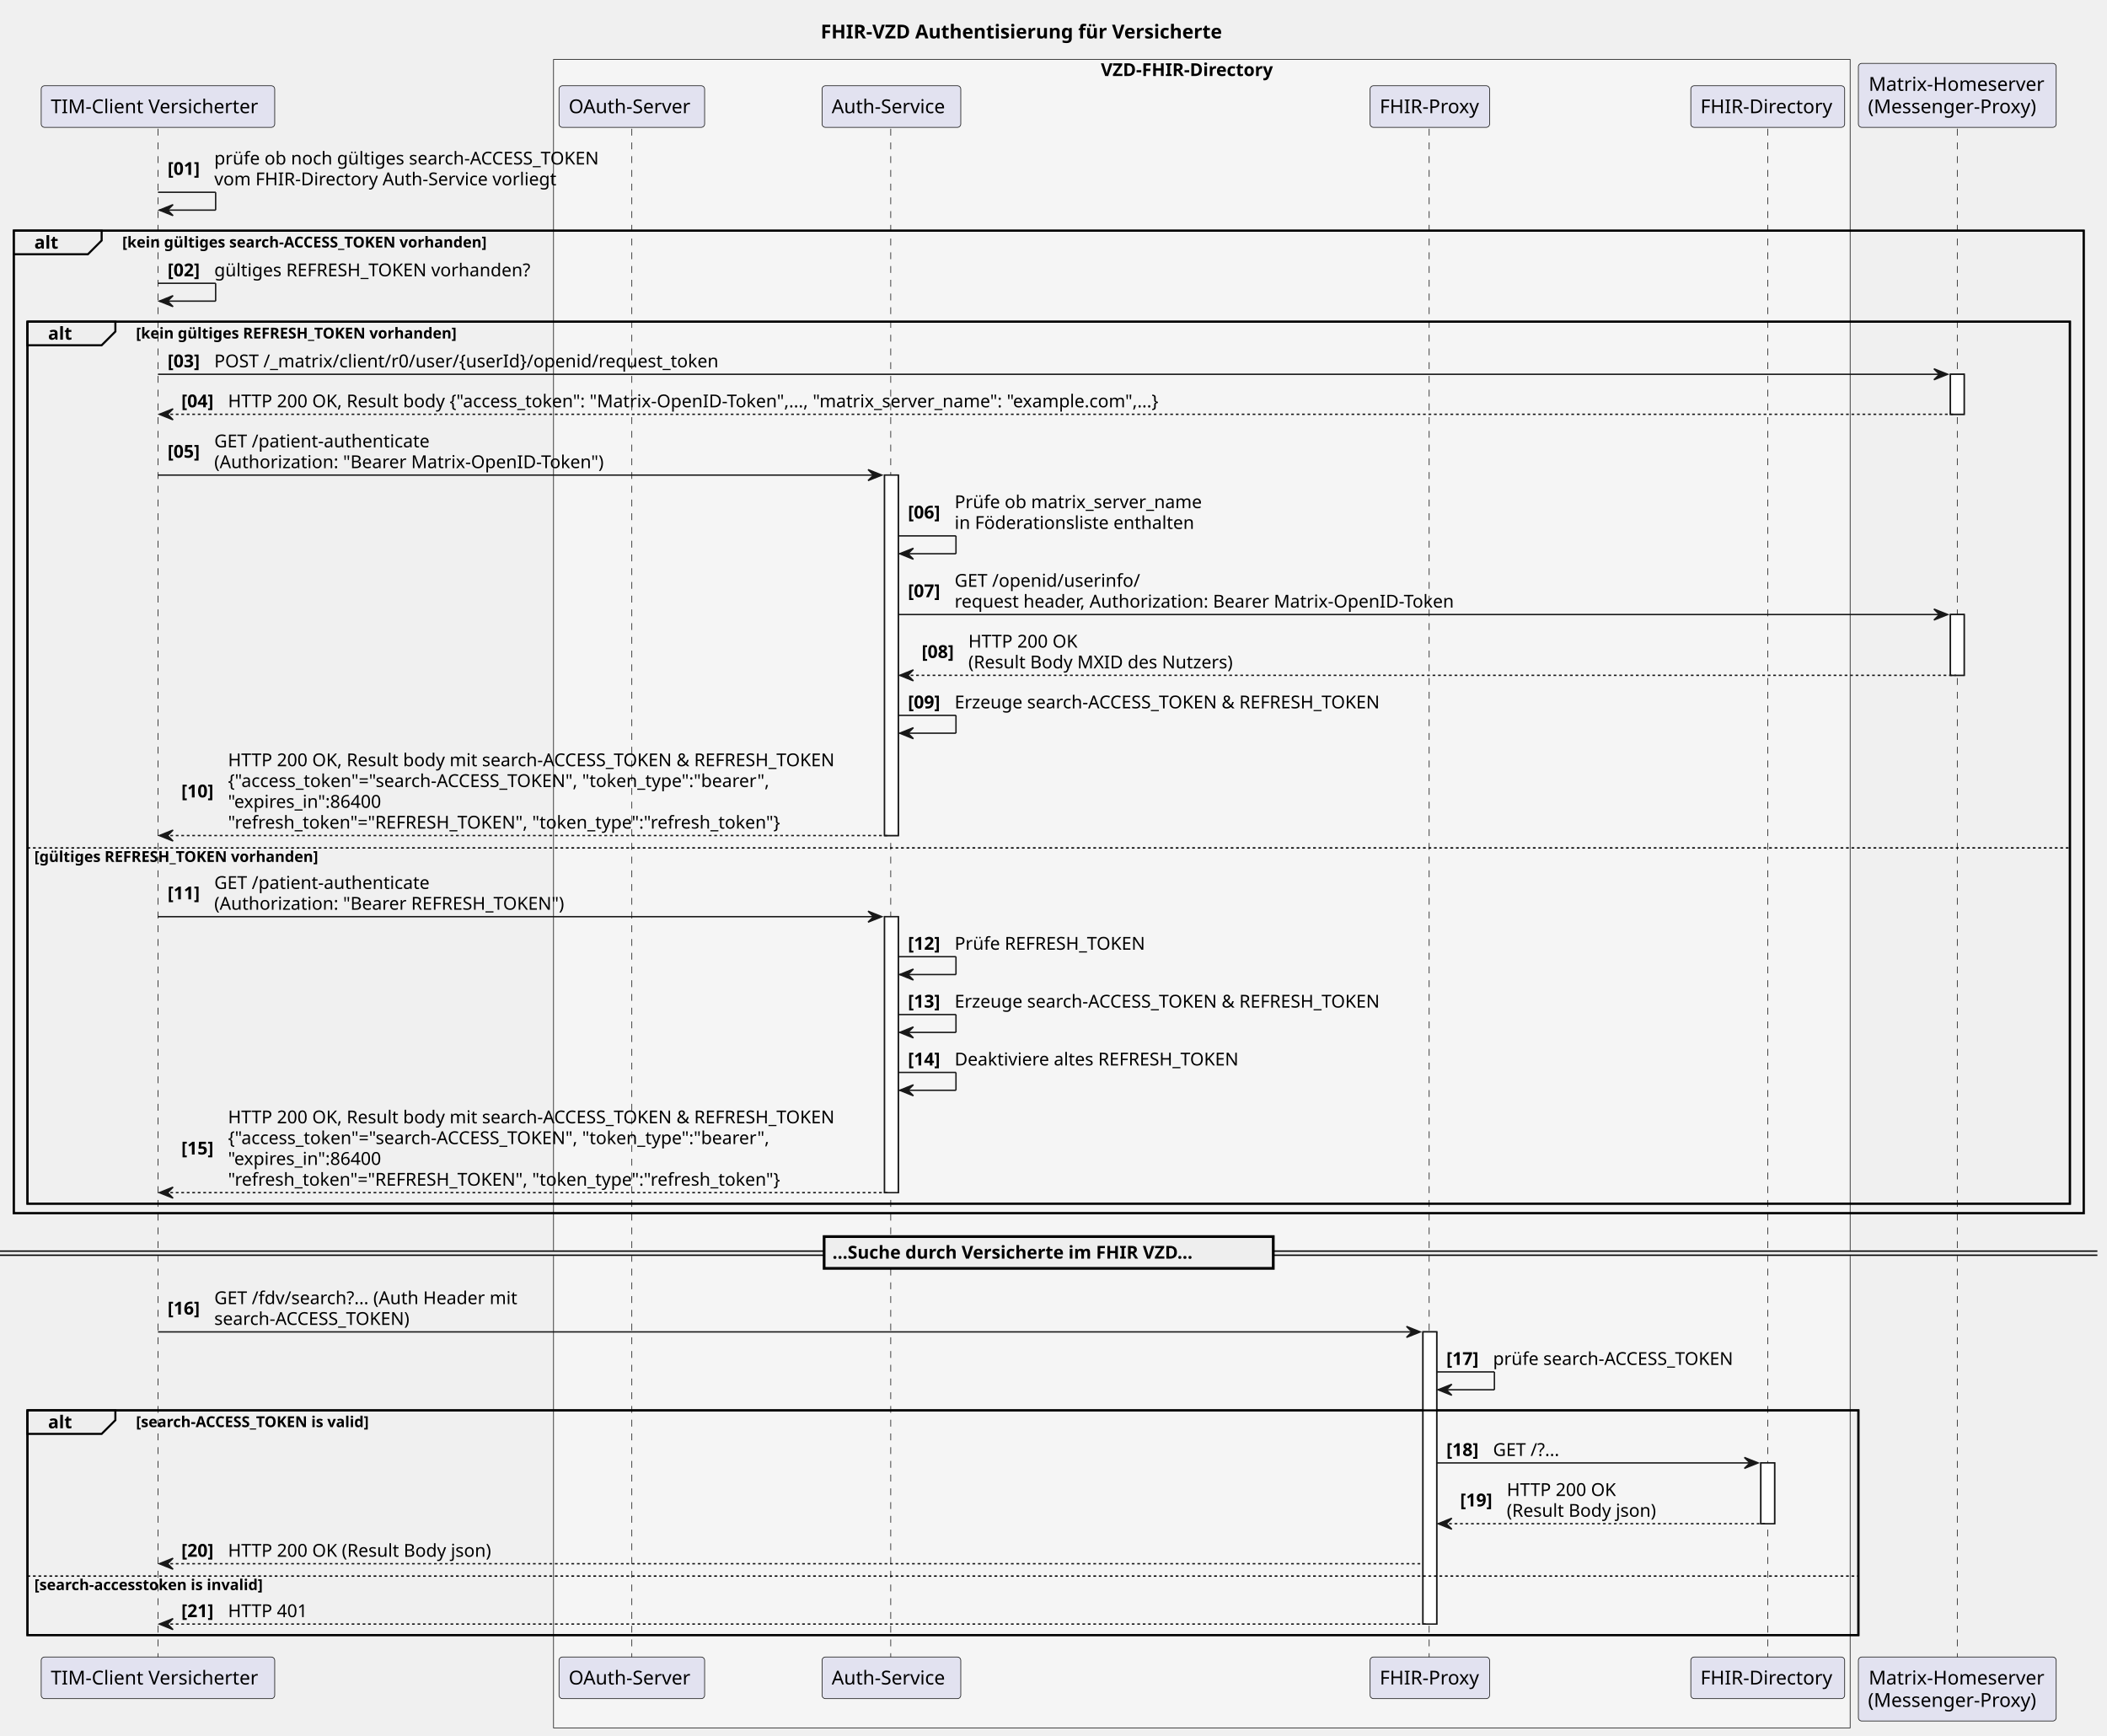
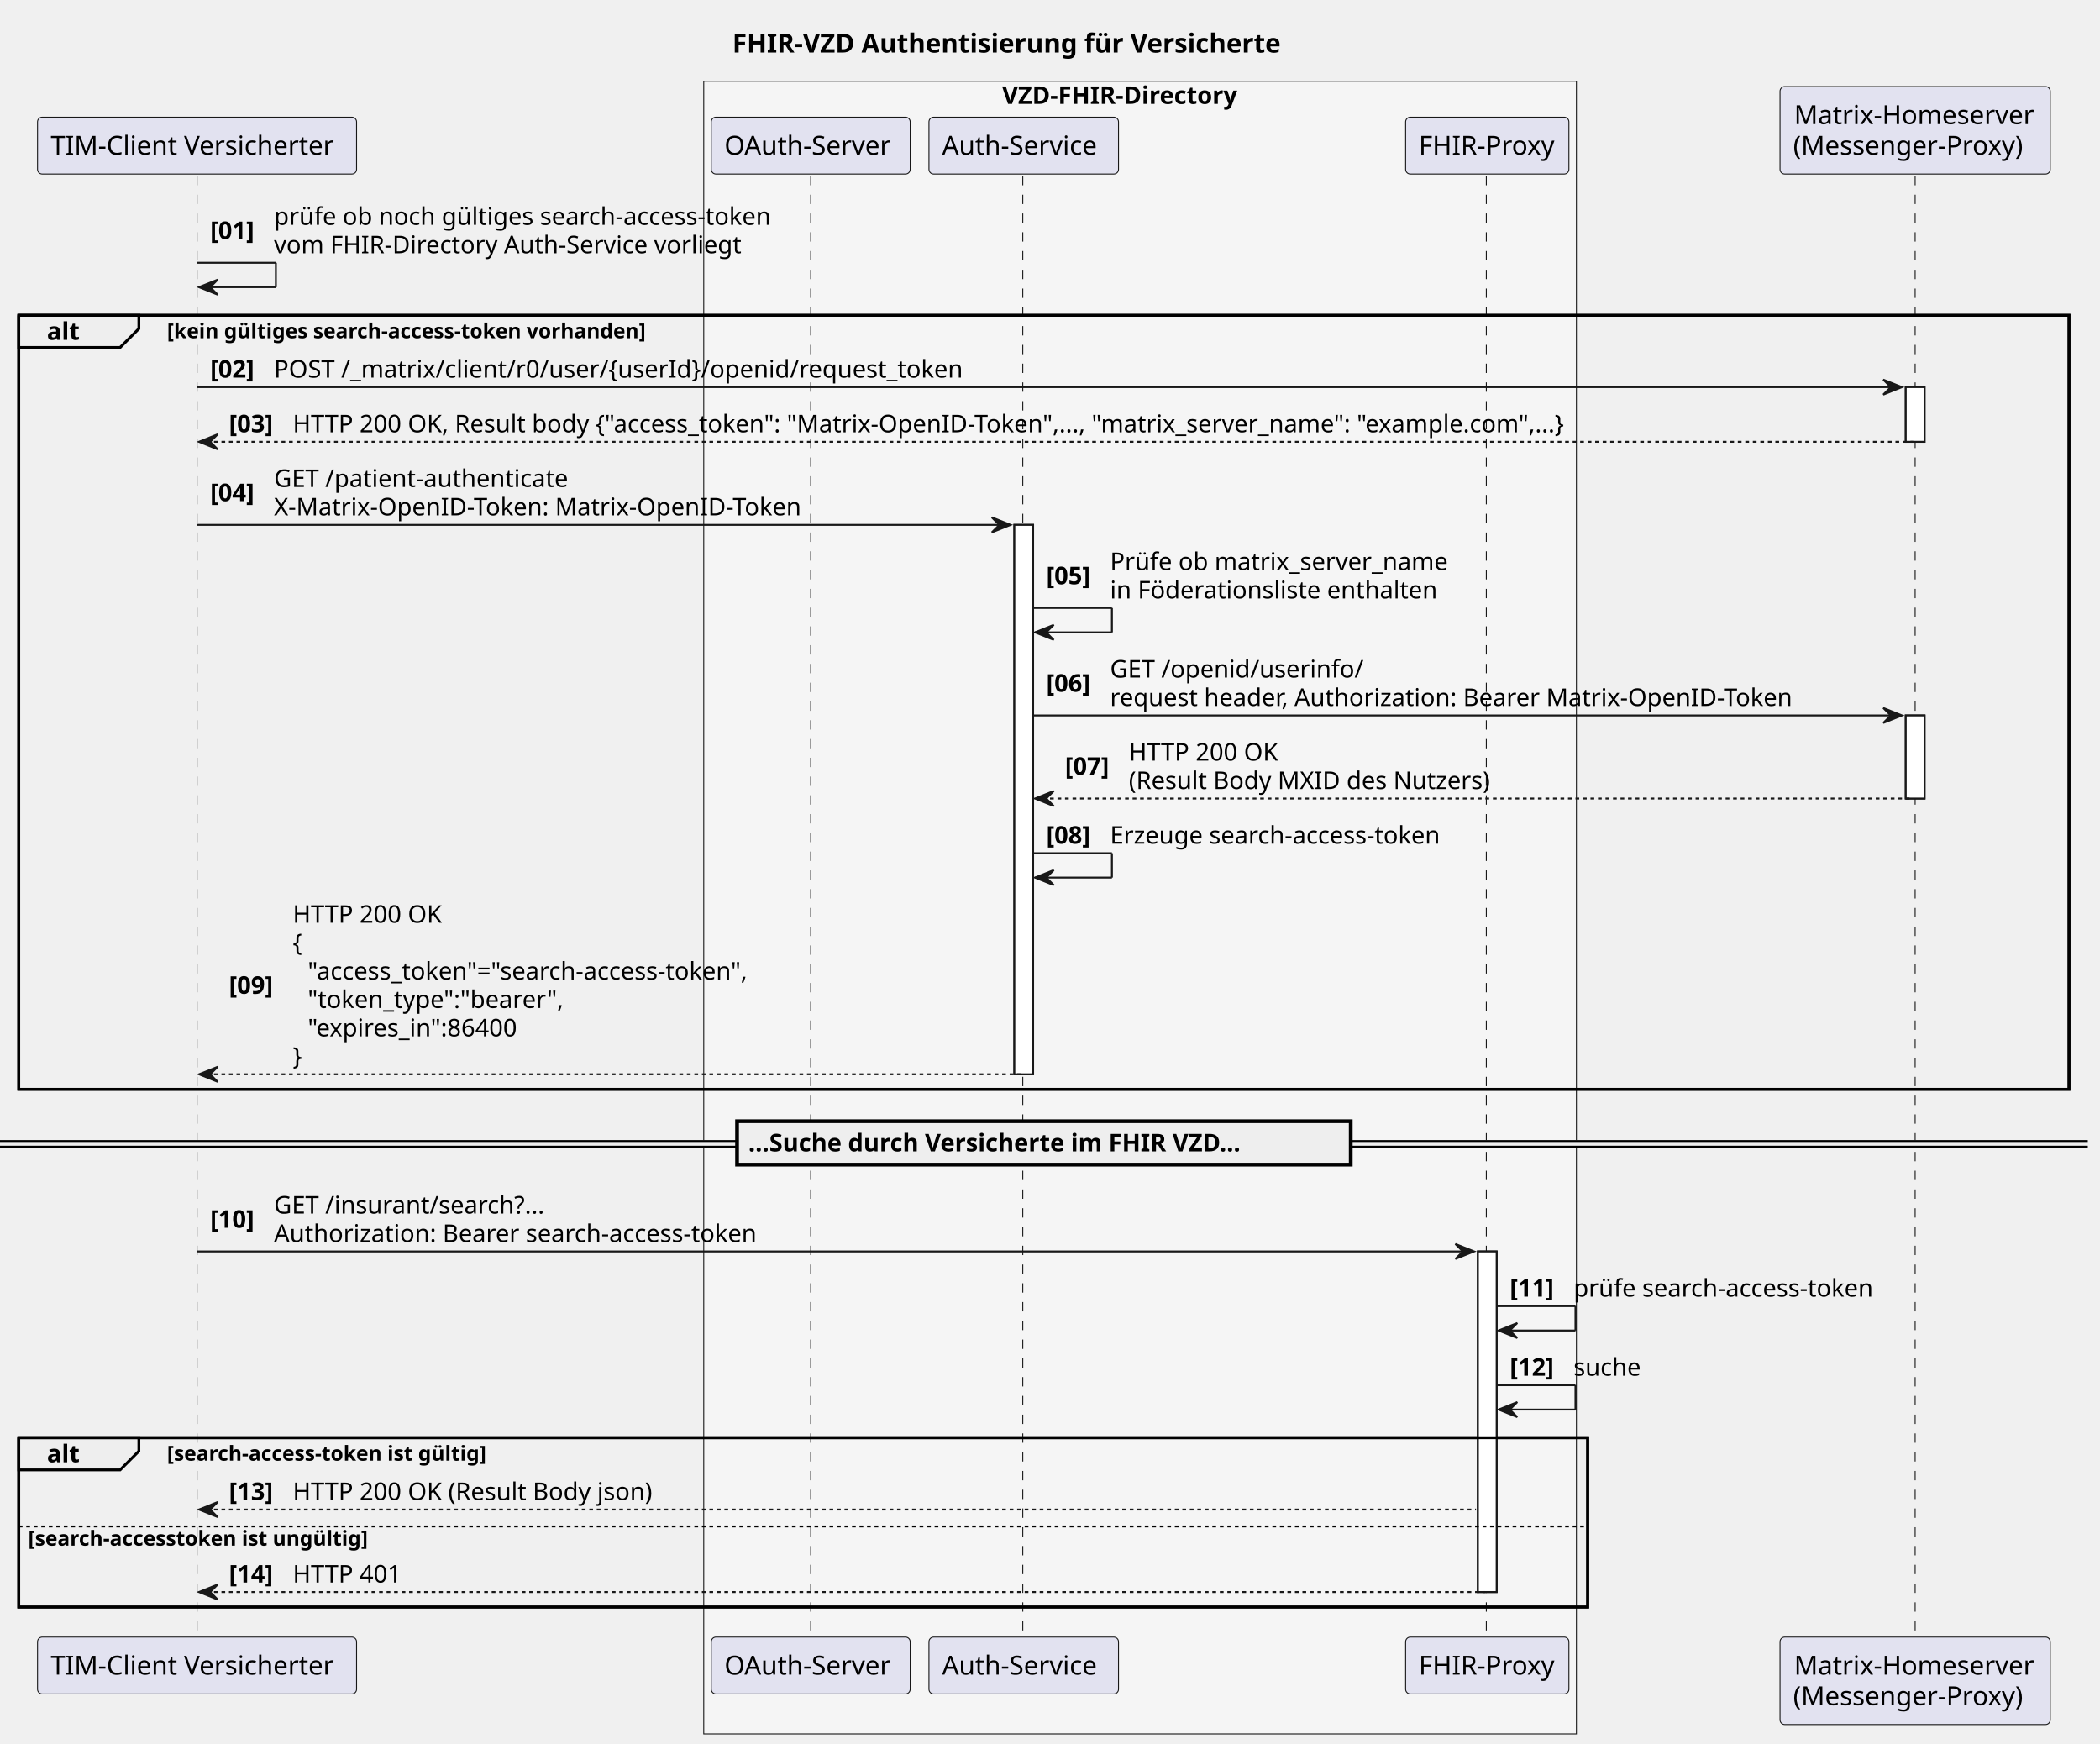
- <svg xmlns="http://www.w3.org/2000/svg" contentStyleType="text/css" height="1264px" preserveAspectRatio="none" style="width:1534px;height:1264px;background:#FFFFFF;" version="1.1" viewBox="0 0 1534 1264" width="1534px" zoomAndPan="magnify">
+ <svg xmlns="http://www.w3.org/2000/svg" contentStyleType="text/css" height="929px" preserveAspectRatio="none" style="width:1119px;height:929px;background:#FFFFFF;" version="1.1" viewBox="0 0 1119 929" width="1119px" zoomAndPan="magnify">
  <defs />
  <g>
-     <text fill="#000000" font-family="sans-serif" font-size="14" font-weight="bold" lengthAdjust="spacing" textLength="331" x="597.5" y="27.995">FHIR-VZD Authentisierung für Versicherte</text>
-     <rect fill="#F5F5F5" height="1214.812" style="stroke:#181818;stroke-width:0.5;" width="944" x="403" y="43.297" />
-     <text fill="#000000" font-family="sans-serif" font-size="13" font-weight="bold" lengthAdjust="spacing" textLength="142" x="801.5" y="55.364">VZD-FHIR-Directory</text>
-     <rect fill="#FFFFFF" height="262.461" style="stroke:#181818;stroke-width:1.0;" width="10" x="644" y="345.922" />
-     <rect fill="#FFFFFF" height="200.93" style="stroke:#181818;stroke-width:1.0;" width="10" x="644" y="667.453" />
-     <rect fill="#FFFFFF" height="212.734" style="stroke:#181818;stroke-width:1.0;" width="10" x="1036" y="969.781" />
-     <rect fill="#FFFFFF" height="44.266" style="stroke:#181818;stroke-width:1.0;" width="10" x="1282" y="1065.18" />
-     <rect fill="#FFFFFF" height="29.133" style="stroke:#181818;stroke-width:1.0;" width="10" x="1420" y="272.523" />
-     <rect fill="#FFFFFF" height="44.266" style="stroke:#181818;stroke-width:1.0;" width="10" x="1420" y="447.453" />
-     <rect fill="none" height="715.391" style="stroke:#000000;stroke-width:1.5;" width="1507" x="10" y="167.992" />
-     <rect fill="none" height="642.125" style="stroke:#000000;stroke-width:1.5;" width="1487" x="20" y="234.258" />
-     <rect fill="none" height="163.602" style="stroke:#000000;stroke-width:1.5;" width="1333" x="20" y="1026.914" />
-     <line style="stroke:#181818;stroke-width:0.5;stroke-dasharray:5.0,5.0;" x1="115" x2="115" y1="93.727" y2="1207.516" />
-     <line style="stroke:#181818;stroke-width:0.5;stroke-dasharray:5.0,5.0;" x1="460" x2="460" y1="93.727" y2="1207.516" />
-     <line style="stroke:#181818;stroke-width:0.5;stroke-dasharray:5.0,5.0;" x1="648.5" x2="648.5" y1="93.727" y2="1207.516" />
-     <line style="stroke:#181818;stroke-width:0.5;stroke-dasharray:5.0,5.0;" x1="1040.5" x2="1040.5" y1="93.727" y2="1207.516" />
-     <line style="stroke:#181818;stroke-width:0.5;stroke-dasharray:5.0,5.0;" x1="1287" x2="1287" y1="93.727" y2="1207.516" />
-     <line style="stroke:#181818;stroke-width:0.5;stroke-dasharray:5.0,5.0;" x1="1425" x2="1425" y1="93.727" y2="1207.516" />
-     <rect fill="#E2E2F0" height="30.297" rx="2.5" ry="2.5" style="stroke:#181818;stroke-width:0.5;" width="170" x="30" y="62.43" />
-     <text fill="#000000" font-family="sans-serif" font-size="14" lengthAdjust="spacing" textLength="156" x="37" y="82.425">TIM-Client Versicherter</text>
-     <rect fill="#E2E2F0" height="30.297" rx="2.5" ry="2.5" style="stroke:#181818;stroke-width:0.5;" width="170" x="30" y="1206.516" />
-     <text fill="#000000" font-family="sans-serif" font-size="14" lengthAdjust="spacing" textLength="156" x="37" y="1226.511">TIM-Client Versicherter</text>
-     <rect fill="#E2E2F0" height="30.297" rx="2.5" ry="2.5" style="stroke:#181818;stroke-width:0.5;" width="106" x="407" y="62.43" />
-     <text fill="#000000" font-family="sans-serif" font-size="14" lengthAdjust="spacing" textLength="92" x="414" y="82.425">OAuth-Server</text>
-     <rect fill="#E2E2F0" height="30.297" rx="2.5" ry="2.5" style="stroke:#181818;stroke-width:0.5;" width="106" x="407" y="1206.516" />
-     <text fill="#000000" font-family="sans-serif" font-size="14" lengthAdjust="spacing" textLength="92" x="414" y="1226.511">OAuth-Server</text>
-     <rect fill="#E2E2F0" height="30.297" rx="2.5" ry="2.5" style="stroke:#181818;stroke-width:0.5;" width="101" x="598.5" y="62.43" />
-     <text fill="#000000" font-family="sans-serif" font-size="14" lengthAdjust="spacing" textLength="87" x="605.5" y="82.425">Auth-Service</text>
-     <rect fill="#E2E2F0" height="30.297" rx="2.5" ry="2.5" style="stroke:#181818;stroke-width:0.5;" width="101" x="598.5" y="1206.516" />
-     <text fill="#000000" font-family="sans-serif" font-size="14" lengthAdjust="spacing" textLength="87" x="605.5" y="1226.511">Auth-Service</text>
-     <rect fill="#E2E2F0" height="30.297" rx="2.5" ry="2.5" style="stroke:#181818;stroke-width:0.5;" width="87" x="997.5" y="62.43" />
-     <text fill="#000000" font-family="sans-serif" font-size="14" lengthAdjust="spacing" textLength="73" x="1004.5" y="82.425">FHIR-Proxy</text>
-     <rect fill="#E2E2F0" height="30.297" rx="2.5" ry="2.5" style="stroke:#181818;stroke-width:0.5;" width="87" x="997.5" y="1206.516" />
-     <text fill="#000000" font-family="sans-serif" font-size="14" lengthAdjust="spacing" textLength="73" x="1004.5" y="1226.511">FHIR-Proxy</text>
-     <rect fill="#E2E2F0" height="30.297" rx="2.5" ry="2.5" style="stroke:#181818;stroke-width:0.5;" width="112" x="1231" y="62.43" />
-     <text fill="#000000" font-family="sans-serif" font-size="14" lengthAdjust="spacing" textLength="98" x="1238" y="82.425">FHIR-Directory</text>
-     <rect fill="#E2E2F0" height="30.297" rx="2.5" ry="2.5" style="stroke:#181818;stroke-width:0.5;" width="112" x="1231" y="1206.516" />
-     <text fill="#000000" font-family="sans-serif" font-size="14" lengthAdjust="spacing" textLength="98" x="1238" y="1226.511">FHIR-Directory</text>
-     <rect fill="#E2E2F0" height="46.594" rx="2.5" ry="2.5" style="stroke:#181818;stroke-width:0.5;" width="144" x="1353" y="46.133" />
-     <text fill="#000000" font-family="sans-serif" font-size="14" lengthAdjust="spacing" textLength="129" x="1360.5" y="66.128">Matrix-Homeserver</text>
-     <text fill="#000000" font-family="sans-serif" font-size="14" lengthAdjust="spacing" textLength="130" x="1360" y="82.425">(Messenger-Proxy)</text>
-     <rect fill="#E2E2F0" height="46.594" rx="2.5" ry="2.5" style="stroke:#181818;stroke-width:0.5;" width="144" x="1353" y="1206.516" />
-     <text fill="#000000" font-family="sans-serif" font-size="14" lengthAdjust="spacing" textLength="129" x="1360.5" y="1226.511">Matrix-Homeserver</text>
-     <text fill="#000000" font-family="sans-serif" font-size="14" lengthAdjust="spacing" textLength="130" x="1360" y="1242.808">(Messenger-Proxy)</text>
-     <rect fill="#FFFFFF" height="262.461" style="stroke:#181818;stroke-width:1.0;" width="10" x="644" y="345.922" />
-     <rect fill="#FFFFFF" height="200.93" style="stroke:#181818;stroke-width:1.0;" width="10" x="644" y="667.453" />
-     <rect fill="#FFFFFF" height="212.734" style="stroke:#181818;stroke-width:1.0;" width="10" x="1036" y="969.781" />
-     <rect fill="#FFFFFF" height="44.266" style="stroke:#181818;stroke-width:1.0;" width="10" x="1282" y="1065.18" />
-     <rect fill="#FFFFFF" height="29.133" style="stroke:#181818;stroke-width:1.0;" width="10" x="1420" y="272.523" />
-     <rect fill="#FFFFFF" height="44.266" style="stroke:#181818;stroke-width:1.0;" width="10" x="1420" y="447.453" />
-     <line style="stroke:#181818;stroke-width:1.0;" x1="115" x2="157" y1="139.992" y2="139.992" />
-     <line style="stroke:#181818;stroke-width:1.0;" x1="157" x2="157" y1="139.992" y2="152.992" />
-     <line style="stroke:#181818;stroke-width:1.0;" x1="116" x2="157" y1="152.992" y2="152.992" />
-     <polygon fill="#181818" points="126,148.992,116,152.992,126,156.992,122,152.992" style="stroke:#181818;stroke-width:1.0;" />
-     <text fill="#000000" font-family="sans-serif" font-size="13" font-weight="bold" lengthAdjust="spacing" textLength="30" x="122" y="127.36">[01]</text>
-     <text fill="#000000" font-family="sans-serif" font-size="13" lengthAdjust="spacing" textLength="297" x="156" y="119.793">prüfe ob noch gültiges search-ACCESS_TOKEN</text>
-     <text fill="#000000" font-family="sans-serif" font-size="13" lengthAdjust="spacing" textLength="260" x="156" y="134.926">vom FHIR-Directory Auth-Service vorliegt</text>
+     <text fill="#000000" font-family="sans-serif" font-size="14" font-weight="bold" lengthAdjust="spacing" textLength="331" x="390.25" y="27.995">FHIR-VZD Authentisierung für Versicherte</text>
+     <rect fill="#F5F5F5" height="880.547" style="stroke:#181818;stroke-width:0.5;" width="465" x="375" y="43.297" />
+     <text fill="#000000" font-family="sans-serif" font-size="13" font-weight="bold" lengthAdjust="spacing" textLength="142" x="534" y="55.364">VZD-FHIR-Directory</text>
+     <rect fill="#FFFFFF" height="292.727" style="stroke:#181818;stroke-width:1.0;" width="10" x="540.5" y="279.656" />
+     <rect fill="#FFFFFF" height="181.469" style="stroke:#181818;stroke-width:1.0;" width="10" x="787.5" y="666.781" />
+     <rect fill="#FFFFFF" height="29.133" style="stroke:#181818;stroke-width:1.0;" width="10" x="1015.5" y="206.258" />
+     <rect fill="#FFFFFF" height="44.266" style="stroke:#181818;stroke-width:1.0;" width="10" x="1015.5" y="381.188" />
+     <rect fill="none" height="412.391" style="stroke:#000000;stroke-width:1.5;" width="1092.5" x="10" y="167.992" />
+     <rect fill="none" height="90.203" style="stroke:#000000;stroke-width:1.5;" width="836" x="10" y="766.047" />
+     <line style="stroke:#181818;stroke-width:0.5;stroke-dasharray:5.0,5.0;" x1="105" x2="105" y1="93.727" y2="873.25" />
+     <line style="stroke:#181818;stroke-width:0.5;stroke-dasharray:5.0,5.0;" x1="432" x2="432" y1="93.727" y2="873.25" />
+     <line style="stroke:#181818;stroke-width:0.5;stroke-dasharray:5.0,5.0;" x1="545" x2="545" y1="93.727" y2="873.25" />
+     <line style="stroke:#181818;stroke-width:0.5;stroke-dasharray:5.0,5.0;" x1="792" x2="792" y1="93.727" y2="873.25" />
+     <line style="stroke:#181818;stroke-width:0.5;stroke-dasharray:5.0,5.0;" x1="1020.5" x2="1020.5" y1="93.727" y2="873.25" />
+     <rect fill="#E2E2F0" height="30.297" rx="2.5" ry="2.5" style="stroke:#181818;stroke-width:0.5;" width="170" x="20" y="62.43" />
+     <text fill="#000000" font-family="sans-serif" font-size="14" lengthAdjust="spacing" textLength="156" x="27" y="82.425">TIM-Client Versicherter</text>
+     <rect fill="#E2E2F0" height="30.297" rx="2.5" ry="2.5" style="stroke:#181818;stroke-width:0.5;" width="170" x="20" y="872.25" />
+     <text fill="#000000" font-family="sans-serif" font-size="14" lengthAdjust="spacing" textLength="156" x="27" y="892.245">TIM-Client Versicherter</text>
+     <rect fill="#E2E2F0" height="30.297" rx="2.5" ry="2.5" style="stroke:#181818;stroke-width:0.5;" width="106" x="379" y="62.43" />
+     <text fill="#000000" font-family="sans-serif" font-size="14" lengthAdjust="spacing" textLength="92" x="386" y="82.425">OAuth-Server</text>
+     <rect fill="#E2E2F0" height="30.297" rx="2.5" ry="2.5" style="stroke:#181818;stroke-width:0.5;" width="106" x="379" y="872.25" />
+     <text fill="#000000" font-family="sans-serif" font-size="14" lengthAdjust="spacing" textLength="92" x="386" y="892.245">OAuth-Server</text>
+     <rect fill="#E2E2F0" height="30.297" rx="2.5" ry="2.5" style="stroke:#181818;stroke-width:0.5;" width="101" x="495" y="62.43" />
+     <text fill="#000000" font-family="sans-serif" font-size="14" lengthAdjust="spacing" textLength="87" x="502" y="82.425">Auth-Service</text>
+     <rect fill="#E2E2F0" height="30.297" rx="2.5" ry="2.5" style="stroke:#181818;stroke-width:0.5;" width="101" x="495" y="872.25" />
+     <text fill="#000000" font-family="sans-serif" font-size="14" lengthAdjust="spacing" textLength="87" x="502" y="892.245">Auth-Service</text>
+     <rect fill="#E2E2F0" height="30.297" rx="2.5" ry="2.5" style="stroke:#181818;stroke-width:0.5;" width="87" x="749" y="62.43" />
+     <text fill="#000000" font-family="sans-serif" font-size="14" lengthAdjust="spacing" textLength="73" x="756" y="82.425">FHIR-Proxy</text>
+     <rect fill="#E2E2F0" height="30.297" rx="2.5" ry="2.5" style="stroke:#181818;stroke-width:0.5;" width="87" x="749" y="872.25" />
+     <text fill="#000000" font-family="sans-serif" font-size="14" lengthAdjust="spacing" textLength="73" x="756" y="892.245">FHIR-Proxy</text>
+     <rect fill="#E2E2F0" height="46.594" rx="2.5" ry="2.5" style="stroke:#181818;stroke-width:0.5;" width="144" x="948.5" y="46.133" />
+     <text fill="#000000" font-family="sans-serif" font-size="14" lengthAdjust="spacing" textLength="129" x="956" y="66.128">Matrix-Homeserver</text>
+     <text fill="#000000" font-family="sans-serif" font-size="14" lengthAdjust="spacing" textLength="130" x="955.5" y="82.425">(Messenger-Proxy)</text>
+     <rect fill="#E2E2F0" height="46.594" rx="2.5" ry="2.5" style="stroke:#181818;stroke-width:0.5;" width="144" x="948.5" y="872.25" />
+     <text fill="#000000" font-family="sans-serif" font-size="14" lengthAdjust="spacing" textLength="129" x="956" y="892.245">Matrix-Homeserver</text>
+     <text fill="#000000" font-family="sans-serif" font-size="14" lengthAdjust="spacing" textLength="130" x="955.5" y="908.542">(Messenger-Proxy)</text>
+     <rect fill="#FFFFFF" height="292.727" style="stroke:#181818;stroke-width:1.0;" width="10" x="540.5" y="279.656" />
+     <rect fill="#FFFFFF" height="181.469" style="stroke:#181818;stroke-width:1.0;" width="10" x="787.5" y="666.781" />
+     <rect fill="#FFFFFF" height="29.133" style="stroke:#181818;stroke-width:1.0;" width="10" x="1015.5" y="206.258" />
+     <rect fill="#FFFFFF" height="44.266" style="stroke:#181818;stroke-width:1.0;" width="10" x="1015.5" y="381.188" />
+     <line style="stroke:#181818;stroke-width:1.0;" x1="105" x2="147" y1="139.992" y2="139.992" />
+     <line style="stroke:#181818;stroke-width:1.0;" x1="147" x2="147" y1="139.992" y2="152.992" />
+     <line style="stroke:#181818;stroke-width:1.0;" x1="106" x2="147" y1="152.992" y2="152.992" />
+     <polygon fill="#181818" points="116,148.992,106,152.992,116,156.992,112,152.992" style="stroke:#181818;stroke-width:1.0;" />
+     <text fill="#000000" font-family="sans-serif" font-size="13" font-weight="bold" lengthAdjust="spacing" textLength="30" x="112" y="127.36">[01]</text>
+     <text fill="#000000" font-family="sans-serif" font-size="13" lengthAdjust="spacing" textLength="279" x="146" y="119.793">prüfe ob noch gültiges search-access-token</text>
+     <text fill="#000000" font-family="sans-serif" font-size="13" lengthAdjust="spacing" textLength="260" x="146" y="134.926">vom FHIR-Directory Auth-Service vorliegt</text>
    <path d="M10,167.992 L74,167.992 L74,175.125 L64,185.125 L10,185.125 L10,167.992 " fill="#EEEEEE" style="stroke:#000000;stroke-width:1.5;" />
-     <rect fill="none" height="715.391" style="stroke:#000000;stroke-width:1.5;" width="1507" x="10" y="167.992" />
+     <rect fill="none" height="412.391" style="stroke:#000000;stroke-width:1.5;" width="1092.5" x="10" y="167.992" />
    <text fill="#000000" font-family="sans-serif" font-size="13" font-weight="bold" lengthAdjust="spacing" textLength="19" x="25" y="181.059">alt</text>
-     <text fill="#000000" font-family="sans-serif" font-size="11" font-weight="bold" lengthAdjust="spacing" textLength="317" x="89" y="180.203">[kein gültiges search-ACCESS_TOKEN vorhanden]</text>
-     <line style="stroke:#181818;stroke-width:1.0;" x1="115" x2="157" y1="206.258" y2="206.258" />
-     <line style="stroke:#181818;stroke-width:1.0;" x1="157" x2="157" y1="206.258" y2="219.258" />
-     <line style="stroke:#181818;stroke-width:1.0;" x1="116" x2="157" y1="219.258" y2="219.258" />
-     <polygon fill="#181818" points="126,215.258,116,219.258,126,223.258,122,219.258" style="stroke:#181818;stroke-width:1.0;" />
-     <text fill="#000000" font-family="sans-serif" font-size="13" font-weight="bold" lengthAdjust="spacing" textLength="30" x="122" y="201.192">[02]</text>
-     <text fill="#000000" font-family="sans-serif" font-size="13" lengthAdjust="spacing" textLength="241" x="156" y="201.192">gültiges REFRESH_TOKEN vorhanden?</text>
-     <path d="M20,234.258 L84,234.258 L84,241.391 L74,251.391 L20,251.391 L20,234.258 " fill="#EEEEEE" style="stroke:#000000;stroke-width:1.5;" />
-     <rect fill="none" height="642.125" style="stroke:#000000;stroke-width:1.5;" width="1487" x="20" y="234.258" />
-     <text fill="#000000" font-family="sans-serif" font-size="13" font-weight="bold" lengthAdjust="spacing" textLength="19" x="35" y="247.325">alt</text>
-     <text fill="#000000" font-family="sans-serif" font-size="11" font-weight="bold" lengthAdjust="spacing" textLength="276" x="99" y="246.468">[kein gültiges REFRESH_TOKEN vorhanden]</text>
-     <polygon fill="#181818" points="1408,268.523,1418,272.523,1408,276.523,1412,272.523" style="stroke:#181818;stroke-width:1.0;" />
-     <line style="stroke:#181818;stroke-width:1.0;" x1="115" x2="1414" y1="272.523" y2="272.523" />
-     <text fill="#000000" font-family="sans-serif" font-size="13" font-weight="bold" lengthAdjust="spacing" textLength="30" x="122" y="267.457">[03]</text>
-     <text fill="#000000" font-family="sans-serif" font-size="13" lengthAdjust="spacing" textLength="379" x="156" y="267.457">POST /_matrix/client/r0/user/{userId}/openid/request_token</text>
-     <polygon fill="#181818" points="126,297.656,116,301.656,126,305.656,122,301.656" style="stroke:#181818;stroke-width:1.0;" />
-     <line style="stroke:#181818;stroke-width:1.0;stroke-dasharray:2.0,2.0;" x1="120" x2="1424" y1="301.656" y2="301.656" />
-     <text fill="#000000" font-family="sans-serif" font-size="13" font-weight="bold" lengthAdjust="spacing" textLength="30" x="132" y="296.59">[04]</text>
-     <text fill="#000000" font-family="sans-serif" font-size="13" lengthAdjust="spacing" textLength="720" x="166" y="296.59">HTTP 200 OK, Result body {"access_token": "Matrix-OpenID-Token",..., "matrix_server_name": "example.com",...}</text>
-     <polygon fill="#181818" points="632,341.922,642,345.922,632,349.922,636,345.922" style="stroke:#181818;stroke-width:1.0;" />
-     <line style="stroke:#181818;stroke-width:1.0;" x1="115" x2="638" y1="345.922" y2="345.922" />
-     <text fill="#000000" font-family="sans-serif" font-size="13" font-weight="bold" lengthAdjust="spacing" textLength="30" x="122" y="333.29">[05]</text>
-     <text fill="#000000" font-family="sans-serif" font-size="13" lengthAdjust="spacing" textLength="164" x="156" y="325.723">GET /patient-authenticate</text>
-     <text fill="#000000" font-family="sans-serif" font-size="13" lengthAdjust="spacing" textLength="294" x="156" y="340.856">(Authorization: "Bearer Matrix-OpenID-Token")</text>
-     <line style="stroke:#181818;stroke-width:1.0;" x1="654" x2="696" y1="390.188" y2="390.188" />
-     <line style="stroke:#181818;stroke-width:1.0;" x1="696" x2="696" y1="390.188" y2="403.188" />
-     <line style="stroke:#181818;stroke-width:1.0;" x1="655" x2="696" y1="403.188" y2="403.188" />
-     <polygon fill="#181818" points="665,399.188,655,403.188,665,407.188,661,403.188" style="stroke:#181818;stroke-width:1.0;" />
-     <text fill="#000000" font-family="sans-serif" font-size="13" font-weight="bold" lengthAdjust="spacing" textLength="30" x="661" y="377.555">[06]</text>
-     <text fill="#000000" font-family="sans-serif" font-size="13" lengthAdjust="spacing" textLength="189" x="695" y="369.989">Prüfe ob matrix_server_name</text>
-     <text fill="#000000" font-family="sans-serif" font-size="13" lengthAdjust="spacing" textLength="181" x="695" y="385.122">in Föderationsliste enthalten</text>
-     <polygon fill="#181818" points="1408,443.453,1418,447.453,1408,451.453,1412,447.453" style="stroke:#181818;stroke-width:1.0;" />
-     <line style="stroke:#181818;stroke-width:1.0;" x1="654" x2="1414" y1="447.453" y2="447.453" />
-     <text fill="#000000" font-family="sans-serif" font-size="13" font-weight="bold" lengthAdjust="spacing" textLength="30" x="661" y="434.821">[07]</text>
-     <text fill="#000000" font-family="sans-serif" font-size="13" lengthAdjust="spacing" textLength="135" x="695" y="427.254">GET /openid/userinfo/</text>
-     <text fill="#000000" font-family="sans-serif" font-size="13" lengthAdjust="spacing" textLength="380" x="695" y="442.387">request header, Authorization: Bearer Matrix-OpenID-Token</text>
-     <polygon fill="#181818" points="665,487.719,655,491.719,665,495.719,661,491.719" style="stroke:#181818;stroke-width:1.0;" />
-     <line style="stroke:#181818;stroke-width:1.0;stroke-dasharray:2.0,2.0;" x1="659" x2="1424" y1="491.719" y2="491.719" />
-     <text fill="#000000" font-family="sans-serif" font-size="13" font-weight="bold" lengthAdjust="spacing" textLength="30" x="671" y="479.086">[08]</text>
-     <text fill="#000000" font-family="sans-serif" font-size="13" lengthAdjust="spacing" textLength="82" x="705" y="471.52">HTTP 200 OK</text>
-     <text fill="#000000" font-family="sans-serif" font-size="13" lengthAdjust="spacing" textLength="202" x="705" y="486.653">(Result Body MXID des Nutzers)</text>
-     <line style="stroke:#181818;stroke-width:1.0;" x1="654" x2="696" y1="520.852" y2="520.852" />
-     <line style="stroke:#181818;stroke-width:1.0;" x1="696" x2="696" y1="520.852" y2="533.852" />
-     <line style="stroke:#181818;stroke-width:1.0;" x1="655" x2="696" y1="533.852" y2="533.852" />
-     <polygon fill="#181818" points="665,529.852,655,533.852,665,537.852,661,533.852" style="stroke:#181818;stroke-width:1.0;" />
-     <text fill="#000000" font-family="sans-serif" font-size="13" font-weight="bold" lengthAdjust="spacing" textLength="30" x="661" y="515.786">[09]</text>
-     <text fill="#000000" font-family="sans-serif" font-size="13" lengthAdjust="spacing" textLength="334" x="695" y="515.786">Erzeuge search-ACCESS_TOKEN &amp; REFRESH_TOKEN</text>
-     <polygon fill="#181818" points="126,604.383,116,608.383,126,612.383,122,608.383" style="stroke:#181818;stroke-width:1.0;" />
-     <line style="stroke:#181818;stroke-width:1.0;stroke-dasharray:2.0,2.0;" x1="120" x2="648" y1="608.383" y2="608.383" />
-     <text fill="#000000" font-family="sans-serif" font-size="13" font-weight="bold" lengthAdjust="spacing" textLength="30" x="132" y="580.618">[10]</text>
-     <text fill="#000000" font-family="sans-serif" font-size="13" lengthAdjust="spacing" textLength="471" x="166" y="557.918">HTTP 200 OK, Result body mit search-ACCESS_TOKEN &amp; REFRESH_TOKEN</text>
-     <text fill="#000000" font-family="sans-serif" font-size="13" lengthAdjust="spacing" textLength="426" x="166" y="573.051">{"access_token"="search-ACCESS_TOKEN", "token_type":"bearer",</text>
-     <text fill="#000000" font-family="sans-serif" font-size="13" lengthAdjust="spacing" textLength="118" x="166" y="588.184">"expires_in":86400</text>
-     <text fill="#000000" font-family="sans-serif" font-size="13" lengthAdjust="spacing" textLength="426" x="166" y="603.317">"refresh_token"="REFRESH_TOKEN", "token_type":"refresh_token"}</text>
-     <line style="stroke:#000000;stroke-width:1.0;stroke-dasharray:2.0,2.0;" x1="20" x2="1507" y1="617.383" y2="617.383" />
-     <text fill="#000000" font-family="sans-serif" font-size="11" font-weight="bold" lengthAdjust="spacing" textLength="245" x="25" y="627.593">[gültiges REFRESH_TOKEN vorhanden]</text>
-     <polygon fill="#181818" points="632,663.453,642,667.453,632,671.453,636,667.453" style="stroke:#181818;stroke-width:1.0;" />
-     <line style="stroke:#181818;stroke-width:1.0;" x1="115" x2="638" y1="667.453" y2="667.453" />
-     <text fill="#000000" font-family="sans-serif" font-size="13" font-weight="bold" lengthAdjust="spacing" textLength="30" x="122" y="654.821">[11]</text>
-     <text fill="#000000" font-family="sans-serif" font-size="13" lengthAdjust="spacing" textLength="164" x="156" y="647.254">GET /patient-authenticate</text>
-     <text fill="#000000" font-family="sans-serif" font-size="13" lengthAdjust="spacing" textLength="268" x="156" y="662.387">(Authorization: "Bearer REFRESH_TOKEN")</text>
-     <line style="stroke:#181818;stroke-width:1.0;" x1="654" x2="696" y1="696.586" y2="696.586" />
-     <line style="stroke:#181818;stroke-width:1.0;" x1="696" x2="696" y1="696.586" y2="709.586" />
-     <line style="stroke:#181818;stroke-width:1.0;" x1="655" x2="696" y1="709.586" y2="709.586" />
-     <polygon fill="#181818" points="665,705.586,655,709.586,665,713.586,661,709.586" style="stroke:#181818;stroke-width:1.0;" />
-     <text fill="#000000" font-family="sans-serif" font-size="13" font-weight="bold" lengthAdjust="spacing" textLength="30" x="661" y="691.52">[12]</text>
-     <text fill="#000000" font-family="sans-serif" font-size="13" lengthAdjust="spacing" textLength="145" x="695" y="691.52">Prüfe REFRESH_TOKEN</text>
-     <line style="stroke:#181818;stroke-width:1.0;" x1="654" x2="696" y1="738.719" y2="738.719" />
-     <line style="stroke:#181818;stroke-width:1.0;" x1="696" x2="696" y1="738.719" y2="751.719" />
-     <line style="stroke:#181818;stroke-width:1.0;" x1="655" x2="696" y1="751.719" y2="751.719" />
-     <polygon fill="#181818" points="665,747.719,655,751.719,665,755.719,661,751.719" style="stroke:#181818;stroke-width:1.0;" />
-     <text fill="#000000" font-family="sans-serif" font-size="13" font-weight="bold" lengthAdjust="spacing" textLength="30" x="661" y="733.653">[13]</text>
-     <text fill="#000000" font-family="sans-serif" font-size="13" lengthAdjust="spacing" textLength="334" x="695" y="733.653">Erzeuge search-ACCESS_TOKEN &amp; REFRESH_TOKEN</text>
-     <line style="stroke:#181818;stroke-width:1.0;" x1="654" x2="696" y1="780.852" y2="780.852" />
-     <line style="stroke:#181818;stroke-width:1.0;" x1="696" x2="696" y1="780.852" y2="793.852" />
-     <line style="stroke:#181818;stroke-width:1.0;" x1="655" x2="696" y1="793.852" y2="793.852" />
-     <polygon fill="#181818" points="665,789.852,655,793.852,665,797.852,661,793.852" style="stroke:#181818;stroke-width:1.0;" />
-     <text fill="#000000" font-family="sans-serif" font-size="13" font-weight="bold" lengthAdjust="spacing" textLength="30" x="661" y="775.786">[14]</text>
-     <text fill="#000000" font-family="sans-serif" font-size="13" lengthAdjust="spacing" textLength="219" x="695" y="775.786">Deaktiviere altes REFRESH_TOKEN</text>
-     <polygon fill="#181818" points="126,864.383,116,868.383,126,872.383,122,868.383" style="stroke:#181818;stroke-width:1.0;" />
-     <line style="stroke:#181818;stroke-width:1.0;stroke-dasharray:2.0,2.0;" x1="120" x2="648" y1="868.383" y2="868.383" />
-     <text fill="#000000" font-family="sans-serif" font-size="13" font-weight="bold" lengthAdjust="spacing" textLength="30" x="132" y="840.618">[15]</text>
-     <text fill="#000000" font-family="sans-serif" font-size="13" lengthAdjust="spacing" textLength="471" x="166" y="817.918">HTTP 200 OK, Result body mit search-ACCESS_TOKEN &amp; REFRESH_TOKEN</text>
-     <text fill="#000000" font-family="sans-serif" font-size="13" lengthAdjust="spacing" textLength="426" x="166" y="833.051">{"access_token"="search-ACCESS_TOKEN", "token_type":"bearer",</text>
-     <text fill="#000000" font-family="sans-serif" font-size="13" lengthAdjust="spacing" textLength="118" x="166" y="848.184">"expires_in":86400</text>
-     <text fill="#000000" font-family="sans-serif" font-size="13" lengthAdjust="spacing" textLength="426" x="166" y="863.317">"refresh_token"="REFRESH_TOKEN", "token_type":"refresh_token"}</text>
-     <rect fill="#EEEEEE" height="3" style="stroke:#EEEEEE;stroke-width:1.0;" width="1527" x="0" y="910.949" />
-     <line style="stroke:#000000;stroke-width:1.0;" x1="0" x2="1527" y1="910.949" y2="910.949" />
-     <line style="stroke:#000000;stroke-width:1.0;" x1="0" x2="1527" y1="913.949" y2="913.949" />
-     <rect fill="#EEEEEE" height="23.133" style="stroke:#000000;stroke-width:2.0;" width="327" x="600" y="900.383" />
-     <text fill="#000000" font-family="sans-serif" font-size="13" font-weight="bold" lengthAdjust="spacing" textLength="308" x="606" y="916.45">...Suche durch Versicherte im FHIR VZD...</text>
-     <polygon fill="#181818" points="1024,965.781,1034,969.781,1024,973.781,1028,969.781" style="stroke:#181818;stroke-width:1.0;" />
-     <line style="stroke:#181818;stroke-width:1.0;" x1="115" x2="1030" y1="969.781" y2="969.781" />
-     <text fill="#000000" font-family="sans-serif" font-size="13" font-weight="bold" lengthAdjust="spacing" textLength="30" x="122" y="957.149">[16]</text>
-     <text fill="#000000" font-family="sans-serif" font-size="13" lengthAdjust="spacing" textLength="233" x="156" y="949.582">GET /fdv/search?... (Auth Header mit</text>
-     <text fill="#000000" font-family="sans-serif" font-size="13" lengthAdjust="spacing" textLength="156" x="156" y="964.715">search-ACCESS_TOKEN)</text>
-     <line style="stroke:#181818;stroke-width:1.0;" x1="1046" x2="1088" y1="998.914" y2="998.914" />
-     <line style="stroke:#181818;stroke-width:1.0;" x1="1088" x2="1088" y1="998.914" y2="1011.914" />
-     <line style="stroke:#181818;stroke-width:1.0;" x1="1047" x2="1088" y1="1011.914" y2="1011.914" />
-     <polygon fill="#181818" points="1057,1007.914,1047,1011.914,1057,1015.914,1053,1011.914" style="stroke:#181818;stroke-width:1.0;" />
-     <text fill="#000000" font-family="sans-serif" font-size="13" font-weight="bold" lengthAdjust="spacing" textLength="30" x="1053" y="993.848">[17]</text>
-     <text fill="#000000" font-family="sans-serif" font-size="13" lengthAdjust="spacing" textLength="188" x="1087" y="993.848">prüfe search-ACCESS_TOKEN</text>
-     <path d="M20,1026.914 L84,1026.914 L84,1034.047 L74,1044.047 L20,1044.047 L20,1026.914 " fill="#EEEEEE" style="stroke:#000000;stroke-width:1.5;" />
-     <rect fill="none" height="163.602" style="stroke:#000000;stroke-width:1.5;" width="1333" x="20" y="1026.914" />
-     <text fill="#000000" font-family="sans-serif" font-size="13" font-weight="bold" lengthAdjust="spacing" textLength="19" x="35" y="1039.981">alt</text>
-     <text fill="#000000" font-family="sans-serif" font-size="11" font-weight="bold" lengthAdjust="spacing" textLength="208" x="99" y="1039.124">[search-ACCESS_TOKEN is valid]</text>
-     <polygon fill="#181818" points="1270,1061.18,1280,1065.18,1270,1069.18,1274,1065.18" style="stroke:#181818;stroke-width:1.0;" />
-     <line style="stroke:#181818;stroke-width:1.0;" x1="1046" x2="1276" y1="1065.18" y2="1065.18" />
-     <text fill="#000000" font-family="sans-serif" font-size="13" font-weight="bold" lengthAdjust="spacing" textLength="30" x="1053" y="1060.114">[18]</text>
-     <text fill="#000000" font-family="sans-serif" font-size="13" lengthAdjust="spacing" textLength="52" x="1087" y="1060.114">GET /?...</text>
-     <polygon fill="#181818" points="1057,1105.445,1047,1109.445,1057,1113.445,1053,1109.445" style="stroke:#181818;stroke-width:1.0;" />
-     <line style="stroke:#181818;stroke-width:1.0;stroke-dasharray:2.0,2.0;" x1="1051" x2="1286" y1="1109.445" y2="1109.445" />
-     <text fill="#000000" font-family="sans-serif" font-size="13" font-weight="bold" lengthAdjust="spacing" textLength="30" x="1063" y="1096.813">[19]</text>
-     <text fill="#000000" font-family="sans-serif" font-size="13" lengthAdjust="spacing" textLength="82" x="1097" y="1089.247">HTTP 200 OK</text>
-     <text fill="#000000" font-family="sans-serif" font-size="13" lengthAdjust="spacing" textLength="115" x="1097" y="1104.379">(Result Body json)</text>
-     <polygon fill="#181818" points="126,1134.578,116,1138.578,126,1142.578,122,1138.578" style="stroke:#181818;stroke-width:1.0;" />
-     <line style="stroke:#181818;stroke-width:1.0;stroke-dasharray:2.0,2.0;" x1="120" x2="1035" y1="1138.578" y2="1138.578" />
-     <text fill="#000000" font-family="sans-serif" font-size="13" font-weight="bold" lengthAdjust="spacing" textLength="30" x="132" y="1133.512">[20]</text>
-     <text fill="#000000" font-family="sans-serif" font-size="13" lengthAdjust="spacing" textLength="201" x="166" y="1133.512">HTTP 200 OK (Result Body json)</text>
-     <line style="stroke:#000000;stroke-width:1.0;stroke-dasharray:2.0,2.0;" x1="20" x2="1353" y1="1147.578" y2="1147.578" />
-     <text fill="#000000" font-family="sans-serif" font-size="11" font-weight="bold" lengthAdjust="spacing" textLength="200" x="25" y="1157.789">[search-accesstoken is invalid]</text>
-     <polygon fill="#181818" points="126,1178.516,116,1182.516,126,1186.516,122,1182.516" style="stroke:#181818;stroke-width:1.0;" />
-     <line style="stroke:#181818;stroke-width:1.0;stroke-dasharray:2.0,2.0;" x1="120" x2="1040" y1="1182.516" y2="1182.516" />
-     <text fill="#000000" font-family="sans-serif" font-size="13" font-weight="bold" lengthAdjust="spacing" textLength="30" x="132" y="1177.45">[21]</text>
-     <text fill="#000000" font-family="sans-serif" font-size="13" lengthAdjust="spacing" textLength="60" x="166" y="1177.45">HTTP 401</text>
+     <text fill="#000000" font-family="sans-serif" font-size="11" font-weight="bold" lengthAdjust="spacing" textLength="302" x="89" y="180.203">[kein gültiges search-access-token vorhanden]</text>
+     <polygon fill="#181818" points="1003.5,202.258,1013.5,206.258,1003.5,210.258,1007.5,206.258" style="stroke:#181818;stroke-width:1.0;" />
+     <line style="stroke:#181818;stroke-width:1.0;" x1="105" x2="1009.5" y1="206.258" y2="206.258" />
+     <text fill="#000000" font-family="sans-serif" font-size="13" font-weight="bold" lengthAdjust="spacing" textLength="30" x="112" y="201.192">[02]</text>
+     <text fill="#000000" font-family="sans-serif" font-size="13" lengthAdjust="spacing" textLength="379" x="146" y="201.192">POST /_matrix/client/r0/user/{userId}/openid/request_token</text>
+     <polygon fill="#181818" points="116,231.391,106,235.391,116,239.391,112,235.391" style="stroke:#181818;stroke-width:1.0;" />
+     <line style="stroke:#181818;stroke-width:1.0;stroke-dasharray:2.0,2.0;" x1="110" x2="1019.5" y1="235.391" y2="235.391" />
+     <text fill="#000000" font-family="sans-serif" font-size="13" font-weight="bold" lengthAdjust="spacing" textLength="30" x="122" y="230.325">[03]</text>
+     <text fill="#000000" font-family="sans-serif" font-size="13" lengthAdjust="spacing" textLength="720" x="156" y="230.325">HTTP 200 OK, Result body {"access_token": "Matrix-OpenID-Token",..., "matrix_server_name": "example.com",...}</text>
+     <polygon fill="#181818" points="528.5,275.656,538.5,279.656,528.5,283.656,532.5,279.656" style="stroke:#181818;stroke-width:1.0;" />
+     <line style="stroke:#181818;stroke-width:1.0;" x1="105" x2="534.5" y1="279.656" y2="279.656" />
+     <text fill="#000000" font-family="sans-serif" font-size="13" font-weight="bold" lengthAdjust="spacing" textLength="30" x="112" y="267.024">[04]</text>
+     <text fill="#000000" font-family="sans-serif" font-size="13" lengthAdjust="spacing" textLength="164" x="146" y="259.457">GET /patient-authenticate</text>
+     <text fill="#000000" font-family="sans-serif" font-size="13" lengthAdjust="spacing" textLength="289" x="146" y="274.59">X-Matrix-OpenID-Token: Matrix-OpenID-Token</text>
+     <line style="stroke:#181818;stroke-width:1.0;" x1="550.5" x2="592.5" y1="323.922" y2="323.922" />
+     <line style="stroke:#181818;stroke-width:1.0;" x1="592.5" x2="592.5" y1="323.922" y2="336.922" />
+     <line style="stroke:#181818;stroke-width:1.0;" x1="551.5" x2="592.5" y1="336.922" y2="336.922" />
+     <polygon fill="#181818" points="561.5,332.922,551.5,336.922,561.5,340.922,557.5,336.922" style="stroke:#181818;stroke-width:1.0;" />
+     <text fill="#000000" font-family="sans-serif" font-size="13" font-weight="bold" lengthAdjust="spacing" textLength="30" x="557.5" y="311.29">[05]</text>
+     <text fill="#000000" font-family="sans-serif" font-size="13" lengthAdjust="spacing" textLength="189" x="591.5" y="303.723">Prüfe ob matrix_server_name</text>
+     <text fill="#000000" font-family="sans-serif" font-size="13" lengthAdjust="spacing" textLength="181" x="591.5" y="318.856">in Föderationsliste enthalten</text>
+     <polygon fill="#181818" points="1003.5,377.188,1013.5,381.188,1003.5,385.188,1007.5,381.188" style="stroke:#181818;stroke-width:1.0;" />
+     <line style="stroke:#181818;stroke-width:1.0;" x1="550.5" x2="1009.5" y1="381.188" y2="381.188" />
+     <text fill="#000000" font-family="sans-serif" font-size="13" font-weight="bold" lengthAdjust="spacing" textLength="30" x="557.5" y="368.555">[06]</text>
+     <text fill="#000000" font-family="sans-serif" font-size="13" lengthAdjust="spacing" textLength="135" x="591.5" y="360.989">GET /openid/userinfo/</text>
+     <text fill="#000000" font-family="sans-serif" font-size="13" lengthAdjust="spacing" textLength="380" x="591.5" y="376.122">request header, Authorization: Bearer Matrix-OpenID-Token</text>
+     <polygon fill="#181818" points="561.5,421.453,551.5,425.453,561.5,429.453,557.5,425.453" style="stroke:#181818;stroke-width:1.0;" />
+     <line style="stroke:#181818;stroke-width:1.0;stroke-dasharray:2.0,2.0;" x1="555.5" x2="1019.5" y1="425.453" y2="425.453" />
+     <text fill="#000000" font-family="sans-serif" font-size="13" font-weight="bold" lengthAdjust="spacing" textLength="30" x="567.5" y="412.821">[07]</text>
+     <text fill="#000000" font-family="sans-serif" font-size="13" lengthAdjust="spacing" textLength="82" x="601.5" y="405.254">HTTP 200 OK</text>
+     <text fill="#000000" font-family="sans-serif" font-size="13" lengthAdjust="spacing" textLength="202" x="601.5" y="420.387">(Result Body MXID des Nutzers)</text>
+     <line style="stroke:#181818;stroke-width:1.0;" x1="550.5" x2="592.5" y1="454.586" y2="454.586" />
+     <line style="stroke:#181818;stroke-width:1.0;" x1="592.5" x2="592.5" y1="454.586" y2="467.586" />
+     <line style="stroke:#181818;stroke-width:1.0;" x1="551.5" x2="592.5" y1="467.586" y2="467.586" />
+     <polygon fill="#181818" points="561.5,463.586,551.5,467.586,561.5,471.586,557.5,467.586" style="stroke:#181818;stroke-width:1.0;" />
+     <text fill="#000000" font-family="sans-serif" font-size="13" font-weight="bold" lengthAdjust="spacing" textLength="30" x="557.5" y="449.52">[08]</text>
+     <text fill="#000000" font-family="sans-serif" font-size="13" lengthAdjust="spacing" textLength="189" x="591.5" y="449.52">Erzeuge search-access-token</text>
+     <polygon fill="#181818" points="116,568.383,106,572.383,116,576.383,112,572.383" style="stroke:#181818;stroke-width:1.0;" />
+     <line style="stroke:#181818;stroke-width:1.0;stroke-dasharray:2.0,2.0;" x1="110" x2="544.5" y1="572.383" y2="572.383" />
+     <text fill="#000000" font-family="sans-serif" font-size="13" font-weight="bold" lengthAdjust="spacing" textLength="30" x="122" y="529.485">[09]</text>
+     <text fill="#000000" font-family="sans-serif" font-size="13" lengthAdjust="spacing" textLength="82" x="156" y="491.653">HTTP 200 OK</text>
+     <text fill="#000000" font-family="sans-serif" font-size="13" lengthAdjust="spacing" textLength="8" x="156" y="506.786">{</text>
+     <text fill="#000000" font-family="sans-serif" font-size="13" lengthAdjust="spacing" textLength="255" x="164" y="521.918">"access_token"="search-access-token",</text>
+     <text fill="#000000" font-family="sans-serif" font-size="13" lengthAdjust="spacing" textLength="141" x="164" y="537.051">"token_type":"bearer",</text>
+     <text fill="#000000" font-family="sans-serif" font-size="13" lengthAdjust="spacing" textLength="118" x="164" y="552.184">"expires_in":86400</text>
+     <text fill="#000000" font-family="sans-serif" font-size="13" lengthAdjust="spacing" textLength="8" x="156" y="567.317">}</text>
+     <rect fill="#EEEEEE" height="3" style="stroke:#EEEEEE;stroke-width:1.0;" width="1112.5" x="0" y="607.949" />
+     <line style="stroke:#000000;stroke-width:1.0;" x1="0" x2="1112.5" y1="607.949" y2="607.949" />
+     <line style="stroke:#000000;stroke-width:1.0;" x1="0" x2="1112.5" y1="610.949" y2="610.949" />
+     <rect fill="#EEEEEE" height="23.133" style="stroke:#000000;stroke-width:2.0;" width="327" x="392.75" y="597.383" />
+     <text fill="#000000" font-family="sans-serif" font-size="13" font-weight="bold" lengthAdjust="spacing" textLength="308" x="398.75" y="613.45">...Suche durch Versicherte im FHIR VZD...</text>
+     <polygon fill="#181818" points="775.5,662.781,785.5,666.781,775.5,670.781,779.5,666.781" style="stroke:#181818;stroke-width:1.0;" />
+     <line style="stroke:#181818;stroke-width:1.0;" x1="105" x2="781.5" y1="666.781" y2="666.781" />
+     <text fill="#000000" font-family="sans-serif" font-size="13" font-weight="bold" lengthAdjust="spacing" textLength="30" x="112" y="654.149">[10]</text>
+     <text fill="#000000" font-family="sans-serif" font-size="13" lengthAdjust="spacing" textLength="151" x="146" y="646.582">GET /insurant/search?...</text>
+     <text fill="#000000" font-family="sans-serif" font-size="13" lengthAdjust="spacing" textLength="273" x="146" y="661.715">Authorization: Bearer search-access-token</text>
+     <line style="stroke:#181818;stroke-width:1.0;" x1="797.5" x2="839.5" y1="695.914" y2="695.914" />
+     <line style="stroke:#181818;stroke-width:1.0;" x1="839.5" x2="839.5" y1="695.914" y2="708.914" />
+     <line style="stroke:#181818;stroke-width:1.0;" x1="798.5" x2="839.5" y1="708.914" y2="708.914" />
+     <polygon fill="#181818" points="808.5,704.914,798.5,708.914,808.5,712.914,804.5,708.914" style="stroke:#181818;stroke-width:1.0;" />
+     <text fill="#000000" font-family="sans-serif" font-size="13" font-weight="bold" lengthAdjust="spacing" textLength="30" x="804.5" y="690.848">[11]</text>
+     <text fill="#000000" font-family="sans-serif" font-size="13" lengthAdjust="spacing" textLength="170" x="838.5" y="690.848">prüfe search-access-token</text>
+     <line style="stroke:#181818;stroke-width:1.0;" x1="797.5" x2="839.5" y1="738.047" y2="738.047" />
+     <line style="stroke:#181818;stroke-width:1.0;" x1="839.5" x2="839.5" y1="738.047" y2="751.047" />
+     <line style="stroke:#181818;stroke-width:1.0;" x1="798.5" x2="839.5" y1="751.047" y2="751.047" />
+     <polygon fill="#181818" points="808.5,747.047,798.5,751.047,808.5,755.047,804.5,751.047" style="stroke:#181818;stroke-width:1.0;" />
+     <text fill="#000000" font-family="sans-serif" font-size="13" font-weight="bold" lengthAdjust="spacing" textLength="30" x="804.5" y="732.981">[12]</text>
+     <text fill="#000000" font-family="sans-serif" font-size="13" lengthAdjust="spacing" textLength="38" x="838.5" y="732.981">suche</text>
+     <path d="M10,766.047 L74,766.047 L74,773.18 L64,783.18 L10,783.18 L10,766.047 " fill="#EEEEEE" style="stroke:#000000;stroke-width:1.5;" />
+     <rect fill="none" height="90.203" style="stroke:#000000;stroke-width:1.5;" width="836" x="10" y="766.047" />
+     <text fill="#000000" font-family="sans-serif" font-size="13" font-weight="bold" lengthAdjust="spacing" textLength="19" x="25" y="779.114">alt</text>
+     <text fill="#000000" font-family="sans-serif" font-size="11" font-weight="bold" lengthAdjust="spacing" textLength="204" x="89" y="778.257">[search-access-token ist gültig]</text>
+     <polygon fill="#181818" points="116,800.312,106,804.312,116,808.312,112,804.312" style="stroke:#181818;stroke-width:1.0;" />
+     <line style="stroke:#181818;stroke-width:1.0;stroke-dasharray:2.0,2.0;" x1="110" x2="786.5" y1="804.312" y2="804.312" />
+     <text fill="#000000" font-family="sans-serif" font-size="13" font-weight="bold" lengthAdjust="spacing" textLength="30" x="122" y="799.247">[13]</text>
+     <text fill="#000000" font-family="sans-serif" font-size="13" lengthAdjust="spacing" textLength="201" x="156" y="799.247">HTTP 200 OK (Result Body json)</text>
+     <line style="stroke:#000000;stroke-width:1.0;stroke-dasharray:2.0,2.0;" x1="10" x2="846" y1="813.312" y2="813.312" />
+     <text fill="#000000" font-family="sans-serif" font-size="11" font-weight="bold" lengthAdjust="spacing" textLength="215" x="15" y="823.523">[search-accesstoken ist ungültig]</text>
+     <polygon fill="#181818" points="116,844.25,106,848.25,116,852.25,112,848.25" style="stroke:#181818;stroke-width:1.0;" />
+     <line style="stroke:#181818;stroke-width:1.0;stroke-dasharray:2.0,2.0;" x1="110" x2="791.5" y1="848.25" y2="848.25" />
+     <text fill="#000000" font-family="sans-serif" font-size="13" font-weight="bold" lengthAdjust="spacing" textLength="30" x="122" y="843.184">[14]</text>
+     <text fill="#000000" font-family="sans-serif" font-size="13" lengthAdjust="spacing" textLength="60" x="156" y="843.184">HTTP 401</text>
  </g>
</svg>
